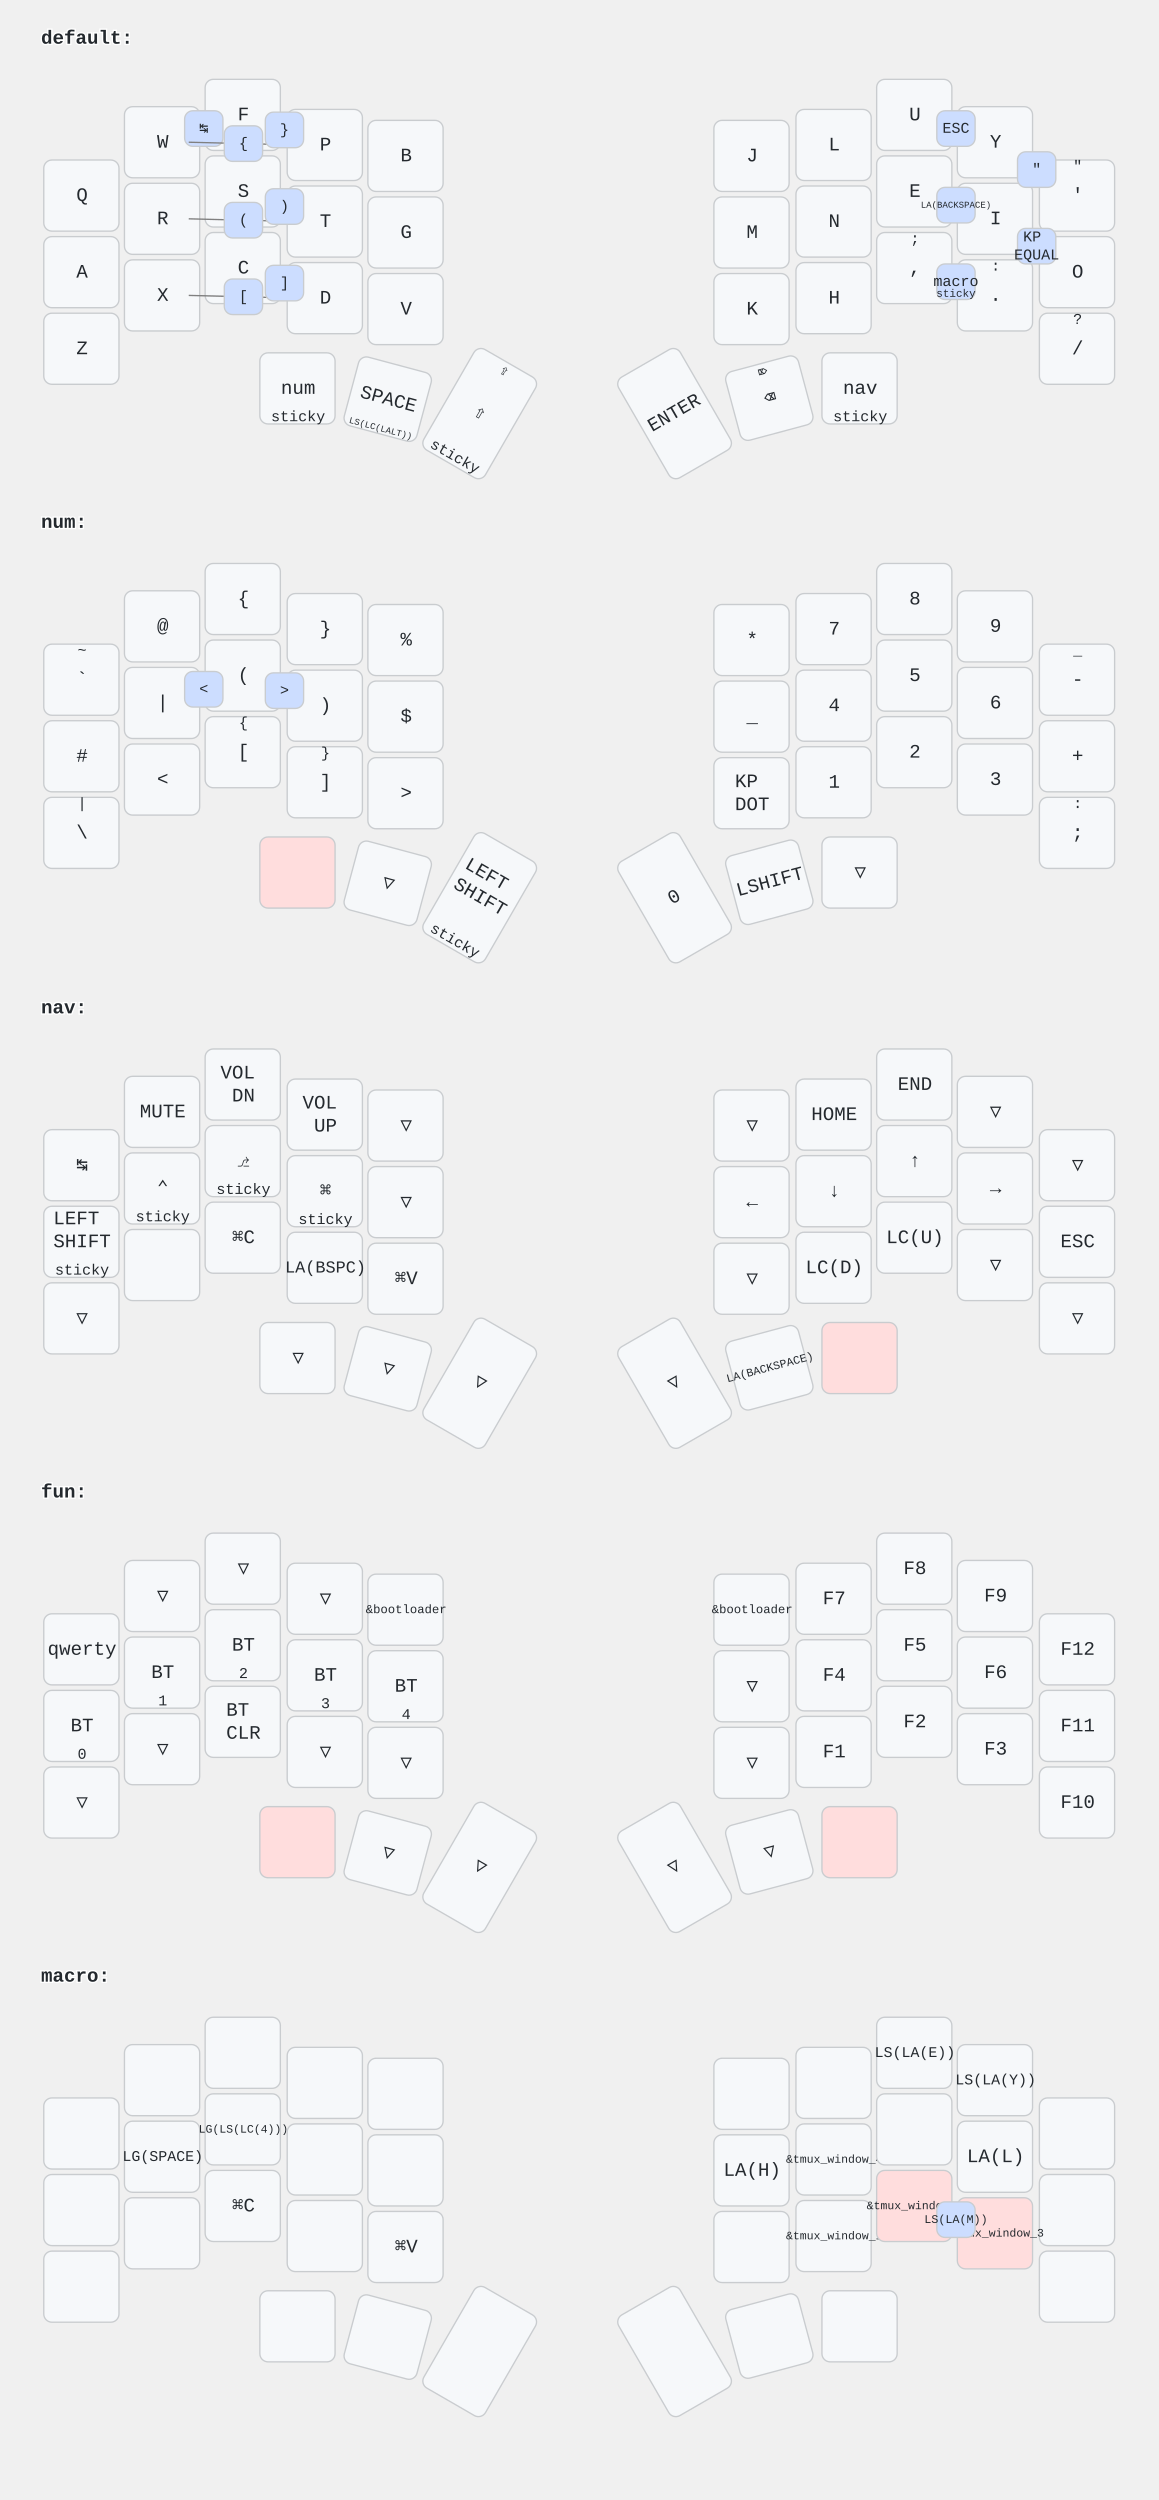
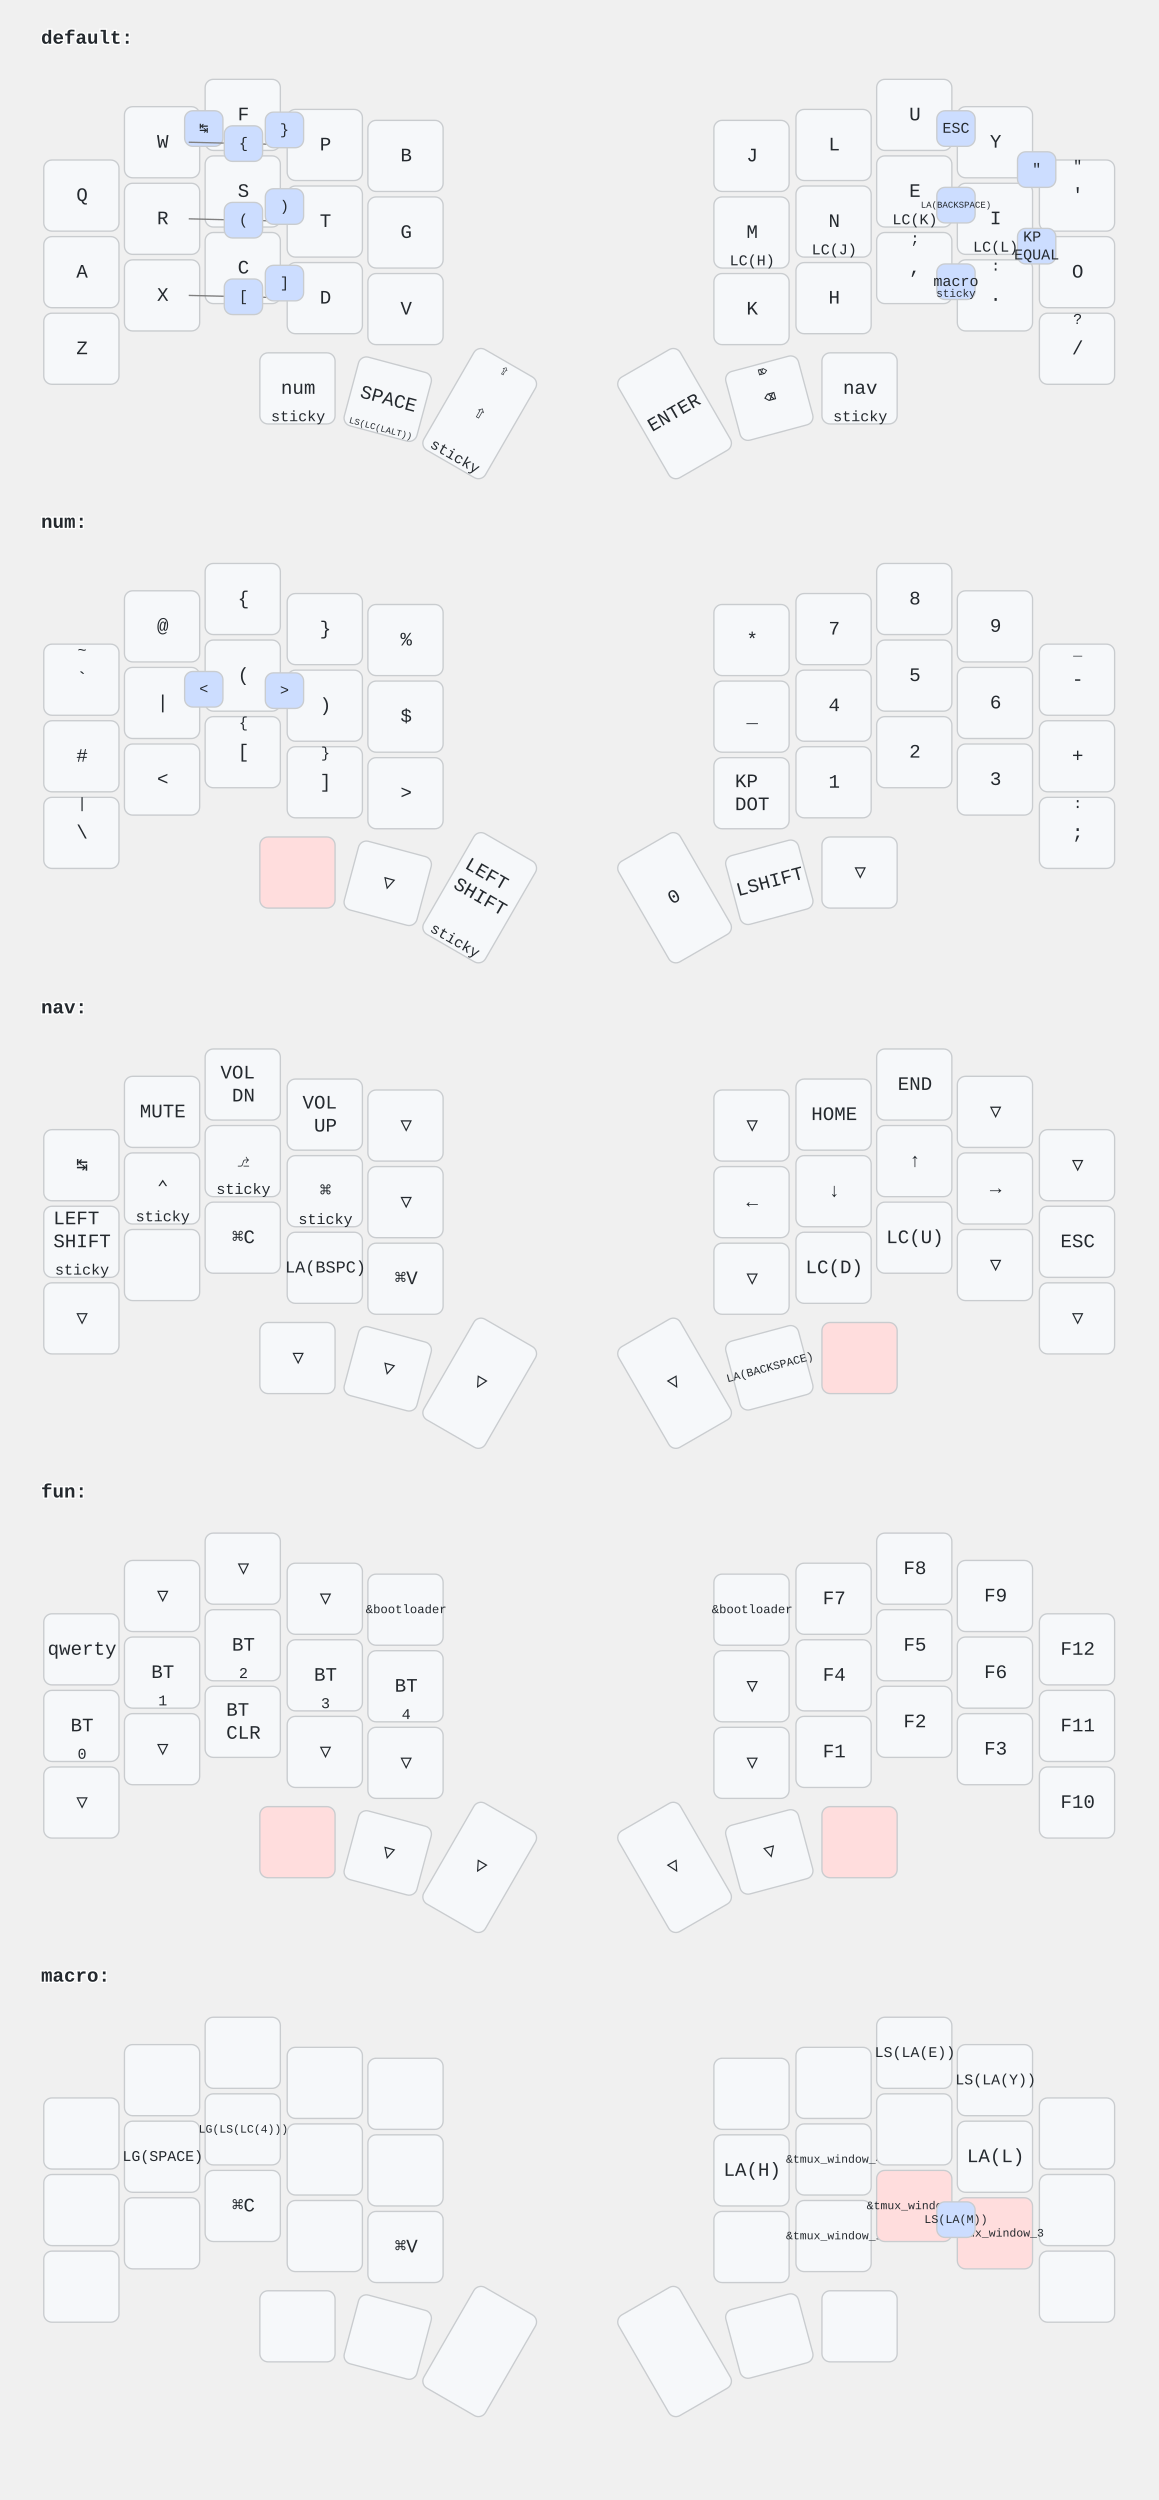
<svg xmlns="http://www.w3.org/2000/svg" width="847" height="1828" viewBox="0 0 847 1828" class="keymap">
  <style>/* font and background color specifications */
svg {
    font-family: SFMono-Regular,Consolas,Liberation Mono,Menlo,monospace;
    font-size: 14px;
    font-kerning: normal;
    text-rendering: optimizeLegibility;
    fill: #24292e;
}

/* default key styling */
rect {
    fill: #f6f8fa;
    stroke: #c9cccf;
    stroke-width: 1;
}

/* color accent for combo boxes */
rect.combo {
    fill: #cdf;
}

/* color accent for held keys */
rect.held, rect.combo.held {
    fill: #fdd;
}

/* color accent for ghost (optional) keys */
rect.ghost, rect.combo.ghost {
    fill: #ddd;
}

text {
    text-anchor: middle;
    dominant-baseline: middle;
}

/* styling for layer labels */
text.label {
    font-weight: bold;
    text-anchor: start;
    stroke: white;
    stroke-width: 2;
    paint-order: stroke;
}

/* styling for combo tap, and key hold/shifted label text */
text.combo, text.hold, text.shifted {
    font-size: 11px;
}

text.hold {
    text-anchor: middle;
    dominant-baseline: auto;
}

text.shifted {
    text-anchor: middle;
    dominant-baseline: hanging;
}

/* styling for hold/shifted label text in combo box */
text.combo.hold, text.combo.shifted {
    font-size: 8px;
}

/* styling for combo dendrons */
path {
    stroke-width: 1;
    stroke: gray;
    fill: none;
}
</style>
  <g transform="translate(30, 0)" class="layer-default">
    <text x="0" y="28" class="label">default:</text>
    <g transform="translate(0, 56)">
      <g transform="translate(30, 87)" class="key keypos-0">
        <rect rx="6" ry="6" x="-28" y="-26" width="55" height="52" class="key" />
        <text x="0" y="0" class="key tap">Q</text>
      </g>
      <g transform="translate(89, 48)" class="key keypos-1">
        <rect rx="6" ry="6" x="-28" y="-26" width="55" height="52" class="key" />
        <text x="0" y="0" class="key tap">W</text>
      </g>
      <g transform="translate(148, 28)" class="key keypos-2">
        <rect rx="6" ry="6" x="-28" y="-26" width="55" height="52" class="key" />
        <text x="0" y="0" class="key tap">F</text>
      </g>
      <g transform="translate(208, 50)" class="key keypos-3">
        <rect rx="6" ry="6" x="-28" y="-26" width="55" height="52" class="key" />
        <text x="0" y="0" class="key tap">P</text>
      </g>
      <g transform="translate(267, 58)" class="key keypos-4">
        <rect rx="6" ry="6" x="-28" y="-26" width="55" height="52" class="key" />
        <text x="0" y="0" class="key tap">B</text>
      </g>
      <g transform="translate(520, 58)" class="key keypos-5">
        <rect rx="6" ry="6" x="-28" y="-26" width="55" height="52" class="key" />
        <text x="0" y="0" class="key tap">J</text>
      </g>
      <g transform="translate(580, 50)" class="key keypos-6">
        <rect rx="6" ry="6" x="-28" y="-26" width="55" height="52" class="key" />
        <text x="0" y="0" class="key tap">L</text>
      </g>
      <g transform="translate(639, 28)" class="key keypos-7">
        <rect rx="6" ry="6" x="-28" y="-26" width="55" height="52" class="key" />
        <text x="0" y="0" class="key tap">U</text>
      </g>
      <g transform="translate(698, 48)" class="key keypos-8">
        <rect rx="6" ry="6" x="-28" y="-26" width="55" height="52" class="key" />
        <text x="0" y="0" class="key tap">Y</text>
      </g>
      <g transform="translate(758, 87)" class="key keypos-9">
        <rect rx="6" ry="6" x="-28" y="-26" width="55" height="52" class="key" />
        <text x="0" y="0" class="key tap">'</text>
        <text x="0" y="-24" class="key shifted">"</text>
      </g>
      <g transform="translate(30, 143)" class="key keypos-10">
        <rect rx="6" ry="6" x="-28" y="-26" width="55" height="52" class="key" />
        <text x="0" y="0" class="key tap">A</text>
      </g>
      <g transform="translate(89, 104)" class="key keypos-11">
        <rect rx="6" ry="6" x="-28" y="-26" width="55" height="52" class="key" />
        <text x="0" y="0" class="key tap">R</text>
      </g>
      <g transform="translate(148, 84)" class="key keypos-12">
        <rect rx="6" ry="6" x="-28" y="-26" width="55" height="52" class="key" />
        <text x="0" y="0" class="key tap">S</text>
      </g>
      <g transform="translate(208, 106)" class="key keypos-13">
        <rect rx="6" ry="6" x="-28" y="-26" width="55" height="52" class="key" />
        <text x="0" y="0" class="key tap">T</text>
      </g>
      <g transform="translate(267, 114)" class="key keypos-14">
        <rect rx="6" ry="6" x="-28" y="-26" width="55" height="52" class="key" />
        <text x="0" y="0" class="key tap">G</text>
      </g>
      <g transform="translate(520, 114)" class="key keypos-15">
        <rect rx="6" ry="6" x="-28" y="-26" width="55" height="52" class="key" />
        <text x="0" y="0" class="key tap">M</text>
+         <text x="0" y="24" class="key hold">LC(H)</text>
      </g>
      <g transform="translate(580, 106)" class="key keypos-16">
        <rect rx="6" ry="6" x="-28" y="-26" width="55" height="52" class="key" />
        <text x="0" y="0" class="key tap">N</text>
+         <text x="0" y="24" class="key hold">LC(J)</text>
      </g>
      <g transform="translate(639, 84)" class="key keypos-17">
        <rect rx="6" ry="6" x="-28" y="-26" width="55" height="52" class="key" />
        <text x="0" y="0" class="key tap">E</text>
+         <text x="0" y="24" class="key hold">LC(K)</text>
      </g>
      <g transform="translate(698, 104)" class="key keypos-18">
        <rect rx="6" ry="6" x="-28" y="-26" width="55" height="52" class="key" />
        <text x="0" y="0" class="key tap">I</text>
+         <text x="0" y="24" class="key hold">LC(L)</text>
      </g>
      <g transform="translate(758, 143)" class="key keypos-19">
        <rect rx="6" ry="6" x="-28" y="-26" width="55" height="52" class="key" />
        <text x="0" y="0" class="key tap">O</text>
      </g>
      <g transform="translate(30, 199)" class="key keypos-20">
        <rect rx="6" ry="6" x="-28" y="-26" width="55" height="52" class="key" />
        <text x="0" y="0" class="key tap">Z</text>
      </g>
      <g transform="translate(89, 160)" class="key keypos-21">
        <rect rx="6" ry="6" x="-28" y="-26" width="55" height="52" class="key" />
        <text x="0" y="0" class="key tap">X</text>
      </g>
      <g transform="translate(148, 140)" class="key keypos-22">
        <rect rx="6" ry="6" x="-28" y="-26" width="55" height="52" class="key" />
        <text x="0" y="0" class="key tap">C</text>
      </g>
      <g transform="translate(208, 162)" class="key keypos-23">
        <rect rx="6" ry="6" x="-28" y="-26" width="55" height="52" class="key" />
        <text x="0" y="0" class="key tap">D</text>
      </g>
      <g transform="translate(267, 170)" class="key keypos-24">
        <rect rx="6" ry="6" x="-28" y="-26" width="55" height="52" class="key" />
        <text x="0" y="0" class="key tap">V</text>
      </g>
      <g transform="translate(520, 170)" class="key keypos-25">
        <rect rx="6" ry="6" x="-28" y="-26" width="55" height="52" class="key" />
        <text x="0" y="0" class="key tap">K</text>
      </g>
      <g transform="translate(580, 162)" class="key keypos-26">
        <rect rx="6" ry="6" x="-28" y="-26" width="55" height="52" class="key" />
        <text x="0" y="0" class="key tap">H</text>
      </g>
      <g transform="translate(639, 140)" class="key keypos-27">
        <rect rx="6" ry="6" x="-28" y="-26" width="55" height="52" class="key" />
        <text x="0" y="0" class="key tap">,</text>
        <text x="0" y="-24" class="key shifted">;</text>
      </g>
      <g transform="translate(698, 160)" class="key keypos-28">
        <rect rx="6" ry="6" x="-28" y="-26" width="55" height="52" class="key" />
        <text x="0" y="0" class="key tap">.</text>
        <text x="0" y="-24" class="key shifted">:</text>
      </g>
      <g transform="translate(758, 199)" class="key keypos-29">
        <rect rx="6" ry="6" x="-28" y="-26" width="55" height="52" class="key" />
        <text x="0" y="0" class="key tap">/</text>
        <text x="0" y="-24" class="key shifted">?</text>
      </g>
      <g transform="translate(188, 228)" class="key keypos-30">
        <rect rx="6" ry="6" x="-28" y="-26" width="55" height="52" class="key" />
        <text x="0" y="0" class="key tap">num</text>
        <text x="0" y="24" class="key hold">sticky</text>
      </g>
      <g transform="translate(254, 236) rotate(15.0)" class="key keypos-31">
        <rect rx="6" ry="6" x="-28" y="-26" width="55" height="52" class="key" />
        <text x="0" y="0" class="key tap">SPACE</text>
        <text x="0" y="24" class="key hold">
          <tspan style="font-size: 60%">LS(LC(LALT))</tspan>
        </text>
      </g>
      <g transform="translate(321, 246) rotate(30.0)" class="key keypos-32">
        <rect rx="6" ry="6" x="-26" y="-42" width="52" height="85" class="key" />
        <text x="0" y="0" class="key tap">⇧</text>
        <text x="0" y="40" class="key hold">sticky</text>
        <text x="0" y="-40" class="key shifted">⇪</text>
      </g>
      <g transform="translate(463, 246) rotate(-30.0)" class="key keypos-33">
        <rect rx="6" ry="6" x="-26" y="-42" width="52" height="85" class="key" />
        <text x="0" y="0" class="key tap">ENTER</text>
      </g>
      <g transform="translate(533, 235) rotate(-15.0)" class="key keypos-34">
        <rect rx="6" ry="6" x="-28" y="-26" width="55" height="52" class="key" />
        <text x="0" y="0" class="key tap">⌫</text>
        <text x="0" y="-24" class="key shifted">⌦</text>
      </g>
      <g transform="translate(599, 228)" class="key keypos-35">
        <rect rx="6" ry="6" x="-28" y="-26" width="55" height="52" class="key" />
        <text x="0" y="0" class="key tap">nav</text>
        <text x="0" y="24" class="key hold">sticky</text>
      </g>
      <g class="combo combopos-0">
        <rect rx="6" ry="6" x="105" y="25" width="28" height="26" class="combo" />
        <text x="119" y="38" class="combo tap">↹</text>
      </g>
      <g class="combo combopos-1">
        <rect rx="6" ry="6" x="655" y="25" width="28" height="26" class="combo" />
        <text x="669" y="38" class="combo tap">ESC</text>
      </g>
      <g class="combo combopos-2">
        <rect rx="6" ry="6" x="655" y="137" width="28" height="26" class="combo" />
        <text x="669" y="150" class="combo tap">macro</text>
        <text x="669" y="161" class="combo hold">sticky</text>
      </g>
      <g class="combo combopos-3">
        <path d="M148,105 l-40,-1" class="combo" />
        <path d="M148,105 l40,1" class="combo" />
        <rect rx="6" ry="6" x="134" y="92" width="28" height="26" class="combo" />
        <text x="148" y="105" class="combo tap">(</text>
      </g>
      <g class="combo combopos-4">
        <path d="M148,49 l-40,-1" class="combo" />
        <path d="M148,49 l40,1" class="combo" />
        <rect rx="6" ry="6" x="134" y="36" width="28" height="26" class="combo" />
        <text x="148" y="49" class="combo tap">{</text>
      </g>
      <g class="combo combopos-5">
        <path d="M148,161 l-40,-1" class="combo" />
        <path d="M148,161 l40,1" class="combo" />
        <rect rx="6" ry="6" x="134" y="148" width="28" height="26" class="combo" />
        <text x="148" y="161" class="combo tap">[</text>
      </g>
      <g class="combo combopos-6">
        <rect rx="6" ry="6" x="714" y="111" width="28" height="26" class="combo" />
        <text x="728" y="124" class="combo tap">
          <tspan x="728" dy="-0.6em">KP</tspan>
          <tspan x="728" dy="1.2em">EQUAL</tspan>
        </text>
      </g>
      <g class="combo combopos-7">
        <rect rx="6" ry="6" x="655" y="81" width="28" height="26" class="combo" />
        <text x="669" y="94" class="combo tap">
          <tspan style="font-size: 60%">LA(BACKSPACE)</tspan>
        </text>
      </g>
      <g class="combo combopos-8">
        <rect rx="6" ry="6" x="714" y="55" width="28" height="26" class="combo" />
        <text x="728" y="68" class="combo tap">"</text>
      </g>
      <g class="combo combopos-9">
        <rect rx="6" ry="6" x="164" y="82" width="28" height="26" class="combo" />
        <text x="178" y="95" class="combo tap">)</text>
      </g>
      <g class="combo combopos-10">
        <rect rx="6" ry="6" x="164" y="26" width="28" height="26" class="combo" />
        <text x="178" y="39" class="combo tap">}</text>
      </g>
      <g class="combo combopos-11">
        <rect rx="6" ry="6" x="164" y="138" width="28" height="26" class="combo" />
        <text x="178" y="151" class="combo tap">]</text>
      </g>
    </g>
  </g>
  <g transform="translate(30, 354)" class="layer-num">
    <text x="0" y="28" class="label">num:</text>
    <g transform="translate(0, 56)">
      <g transform="translate(30, 87)" class="key keypos-0">
        <rect rx="6" ry="6" x="-28" y="-26" width="55" height="52" class="key" />
        <text x="0" y="0" class="key tap">`</text>
        <text x="0" y="-24" class="key shifted">~</text>
      </g>
      <g transform="translate(89, 48)" class="key keypos-1">
        <rect rx="6" ry="6" x="-28" y="-26" width="55" height="52" class="key" />
        <text x="0" y="0" class="key tap">@</text>
      </g>
      <g transform="translate(148, 28)" class="key keypos-2">
        <rect rx="6" ry="6" x="-28" y="-26" width="55" height="52" class="key" />
        <text x="0" y="0" class="key tap">{</text>
      </g>
      <g transform="translate(208, 50)" class="key keypos-3">
        <rect rx="6" ry="6" x="-28" y="-26" width="55" height="52" class="key" />
        <text x="0" y="0" class="key tap">}</text>
      </g>
      <g transform="translate(267, 58)" class="key keypos-4">
        <rect rx="6" ry="6" x="-28" y="-26" width="55" height="52" class="key" />
        <text x="0" y="0" class="key tap">%</text>
      </g>
      <g transform="translate(520, 58)" class="key keypos-5">
        <rect rx="6" ry="6" x="-28" y="-26" width="55" height="52" class="key" />
        <text x="0" y="0" class="key tap">*</text>
      </g>
      <g transform="translate(580, 50)" class="key keypos-6">
        <rect rx="6" ry="6" x="-28" y="-26" width="55" height="52" class="key" />
        <text x="0" y="0" class="key tap">7</text>
      </g>
      <g transform="translate(639, 28)" class="key keypos-7">
        <rect rx="6" ry="6" x="-28" y="-26" width="55" height="52" class="key" />
        <text x="0" y="0" class="key tap">8</text>
      </g>
      <g transform="translate(698, 48)" class="key keypos-8">
        <rect rx="6" ry="6" x="-28" y="-26" width="55" height="52" class="key" />
        <text x="0" y="0" class="key tap">9</text>
      </g>
      <g transform="translate(758, 87)" class="key keypos-9">
        <rect rx="6" ry="6" x="-28" y="-26" width="55" height="52" class="key" />
        <text x="0" y="0" class="key tap">-</text>
        <text x="0" y="-24" class="key shifted">_</text>
      </g>
      <g transform="translate(30, 143)" class="key keypos-10">
        <rect rx="6" ry="6" x="-28" y="-26" width="55" height="52" class="key" />
        <text x="0" y="0" class="key tap">#</text>
      </g>
      <g transform="translate(89, 104)" class="key keypos-11">
        <rect rx="6" ry="6" x="-28" y="-26" width="55" height="52" class="key" />
        <text x="0" y="0" class="key tap">|</text>
      </g>
      <g transform="translate(148, 84)" class="key keypos-12">
        <rect rx="6" ry="6" x="-28" y="-26" width="55" height="52" class="key" />
        <text x="0" y="0" class="key tap">(</text>
      </g>
      <g transform="translate(208, 106)" class="key keypos-13">
        <rect rx="6" ry="6" x="-28" y="-26" width="55" height="52" class="key" />
        <text x="0" y="0" class="key tap">)</text>
      </g>
      <g transform="translate(267, 114)" class="key keypos-14">
        <rect rx="6" ry="6" x="-28" y="-26" width="55" height="52" class="key" />
        <text x="0" y="0" class="key tap">$</text>
      </g>
      <g transform="translate(520, 114)" class="key keypos-15">
        <rect rx="6" ry="6" x="-28" y="-26" width="55" height="52" class="key" />
        <text x="0" y="0" class="key tap">_</text>
      </g>
      <g transform="translate(580, 106)" class="key keypos-16">
        <rect rx="6" ry="6" x="-28" y="-26" width="55" height="52" class="key" />
        <text x="0" y="0" class="key tap">4</text>
      </g>
      <g transform="translate(639, 84)" class="key keypos-17">
        <rect rx="6" ry="6" x="-28" y="-26" width="55" height="52" class="key" />
        <text x="0" y="0" class="key tap">5</text>
      </g>
      <g transform="translate(698, 104)" class="key keypos-18">
        <rect rx="6" ry="6" x="-28" y="-26" width="55" height="52" class="key" />
        <text x="0" y="0" class="key tap">6</text>
      </g>
      <g transform="translate(758, 143)" class="key keypos-19">
        <rect rx="6" ry="6" x="-28" y="-26" width="55" height="52" class="key" />
        <text x="0" y="0" class="key tap">+</text>
      </g>
      <g transform="translate(30, 199)" class="key keypos-20">
        <rect rx="6" ry="6" x="-28" y="-26" width="55" height="52" class="key" />
        <text x="0" y="0" class="key tap">\</text>
        <text x="0" y="-24" class="key shifted">|</text>
      </g>
      <g transform="translate(89, 160)" class="key keypos-21">
        <rect rx="6" ry="6" x="-28" y="-26" width="55" height="52" class="key" />
        <text x="0" y="0" class="key tap">&lt;</text>
      </g>
      <g transform="translate(148, 140)" class="key keypos-22">
        <rect rx="6" ry="6" x="-28" y="-26" width="55" height="52" class="key" />
        <text x="0" y="0" class="key tap">[</text>
        <text x="0" y="-24" class="key shifted">{</text>
      </g>
      <g transform="translate(208, 162)" class="key keypos-23">
        <rect rx="6" ry="6" x="-28" y="-26" width="55" height="52" class="key" />
        <text x="0" y="0" class="key tap">]</text>
        <text x="0" y="-24" class="key shifted">}</text>
      </g>
      <g transform="translate(267, 170)" class="key keypos-24">
        <rect rx="6" ry="6" x="-28" y="-26" width="55" height="52" class="key" />
        <text x="0" y="0" class="key tap">&gt;</text>
      </g>
      <g transform="translate(520, 170)" class="key keypos-25">
        <rect rx="6" ry="6" x="-28" y="-26" width="55" height="52" class="key" />
        <text x="0" y="0" class="key tap">
          <tspan x="0" dy="-0.6em">KP</tspan>
          <tspan x="0" dy="1.2em">DOT</tspan>
        </text>
      </g>
      <g transform="translate(580, 162)" class="key keypos-26">
        <rect rx="6" ry="6" x="-28" y="-26" width="55" height="52" class="key" />
        <text x="0" y="0" class="key tap">1</text>
      </g>
      <g transform="translate(639, 140)" class="key keypos-27">
        <rect rx="6" ry="6" x="-28" y="-26" width="55" height="52" class="key" />
        <text x="0" y="0" class="key tap">2</text>
      </g>
      <g transform="translate(698, 160)" class="key keypos-28">
        <rect rx="6" ry="6" x="-28" y="-26" width="55" height="52" class="key" />
        <text x="0" y="0" class="key tap">3</text>
      </g>
      <g transform="translate(758, 199)" class="key keypos-29">
        <rect rx="6" ry="6" x="-28" y="-26" width="55" height="52" class="key" />
        <text x="0" y="0" class="key tap">;</text>
        <text x="0" y="-24" class="key shifted">:</text>
      </g>
      <g transform="translate(188, 228)" class="key held keypos-30">
        <rect rx="6" ry="6" x="-28" y="-26" width="55" height="52" class="key held" />
      </g>
      <g transform="translate(254, 236) rotate(15.0)" class="key trans keypos-31">
        <rect rx="6" ry="6" x="-28" y="-26" width="55" height="52" class="key trans" />
        <text x="0" y="0" class="key trans tap">▽</text>
      </g>
      <g transform="translate(321, 246) rotate(30.0)" class="key keypos-32">
        <rect rx="6" ry="6" x="-26" y="-42" width="52" height="85" class="key" />
        <text x="0" y="0" class="key tap">
          <tspan x="0" dy="-1.2em">LEFT</tspan>
          <tspan x="0" dy="1.2em">SHIFT</tspan>
        </text>
        <text x="0" y="40" class="key hold">sticky</text>
      </g>
      <g transform="translate(463, 246) rotate(-30.0)" class="key keypos-33">
        <rect rx="6" ry="6" x="-26" y="-42" width="52" height="85" class="key" />
        <text x="0" y="0" class="key tap">0</text>
      </g>
      <g transform="translate(533, 235) rotate(-15.0)" class="key keypos-34">
        <rect rx="6" ry="6" x="-28" y="-26" width="55" height="52" class="key" />
        <text x="0" y="0" class="key tap">LSHIFT</text>
      </g>
      <g transform="translate(599, 228)" class="key trans keypos-35">
        <rect rx="6" ry="6" x="-28" y="-26" width="55" height="52" class="key trans" />
        <text x="0" y="0" class="key trans tap">▽</text>
      </g>
      <g class="combo combopos-0">
        <rect rx="6" ry="6" x="105" y="81" width="28" height="26" class="combo" />
        <text x="119" y="94" class="combo tap">&lt;</text>
      </g>
      <g class="combo combopos-1">
        <rect rx="6" ry="6" x="164" y="82" width="28" height="26" class="combo" />
        <text x="178" y="95" class="combo tap">&gt;</text>
      </g>
    </g>
  </g>
  <g transform="translate(30, 709)" class="layer-nav">
    <text x="0" y="28" class="label">nav:</text>
    <g transform="translate(0, 56)">
      <g transform="translate(30, 87)" class="key keypos-0">
        <rect rx="6" ry="6" x="-28" y="-26" width="55" height="52" class="key" />
        <text x="0" y="0" class="key tap">↹</text>
      </g>
      <g transform="translate(89, 48)" class="key keypos-1">
        <rect rx="6" ry="6" x="-28" y="-26" width="55" height="52" class="key" />
        <text x="0" y="0" class="key tap">MUTE</text>
      </g>
      <g transform="translate(148, 28)" class="key keypos-2">
        <rect rx="6" ry="6" x="-28" y="-26" width="55" height="52" class="key" />
        <text x="0" y="0" class="key tap">
          <tspan x="0" dy="-0.6em">VOL</tspan>
          <tspan x="0" dy="1.2em">DN</tspan>
        </text>
      </g>
      <g transform="translate(208, 50)" class="key keypos-3">
        <rect rx="6" ry="6" x="-28" y="-26" width="55" height="52" class="key" />
        <text x="0" y="0" class="key tap">
          <tspan x="0" dy="-0.6em">VOL</tspan>
          <tspan x="0" dy="1.2em">UP</tspan>
        </text>
      </g>
      <g transform="translate(267, 58)" class="key trans keypos-4">
        <rect rx="6" ry="6" x="-28" y="-26" width="55" height="52" class="key trans" />
        <text x="0" y="0" class="key trans tap">▽</text>
      </g>
      <g transform="translate(520, 58)" class="key trans keypos-5">
        <rect rx="6" ry="6" x="-28" y="-26" width="55" height="52" class="key trans" />
        <text x="0" y="0" class="key trans tap">▽</text>
      </g>
      <g transform="translate(580, 50)" class="key keypos-6">
        <rect rx="6" ry="6" x="-28" y="-26" width="55" height="52" class="key" />
        <text x="0" y="0" class="key tap">HOME</text>
      </g>
      <g transform="translate(639, 28)" class="key keypos-7">
        <rect rx="6" ry="6" x="-28" y="-26" width="55" height="52" class="key" />
        <text x="0" y="0" class="key tap">END</text>
      </g>
      <g transform="translate(698, 48)" class="key trans keypos-8">
        <rect rx="6" ry="6" x="-28" y="-26" width="55" height="52" class="key trans" />
        <text x="0" y="0" class="key trans tap">▽</text>
      </g>
      <g transform="translate(758, 87)" class="key trans keypos-9">
        <rect rx="6" ry="6" x="-28" y="-26" width="55" height="52" class="key trans" />
        <text x="0" y="0" class="key trans tap">▽</text>
      </g>
      <g transform="translate(30, 143)" class="key keypos-10">
        <rect rx="6" ry="6" x="-28" y="-26" width="55" height="52" class="key" />
        <text x="0" y="0" class="key tap">
          <tspan x="0" dy="-1.2em">LEFT</tspan>
          <tspan x="0" dy="1.2em">SHIFT</tspan>
        </text>
        <text x="0" y="24" class="key hold">sticky</text>
      </g>
      <g transform="translate(89, 104)" class="key keypos-11">
        <rect rx="6" ry="6" x="-28" y="-26" width="55" height="52" class="key" />
        <text x="0" y="0" class="key tap">⌃</text>
        <text x="0" y="24" class="key hold">sticky</text>
      </g>
      <g transform="translate(148, 84)" class="key keypos-12">
        <rect rx="6" ry="6" x="-28" y="-26" width="55" height="52" class="key" />
        <text x="0" y="0" class="key tap">⎇</text>
        <text x="0" y="24" class="key hold">sticky</text>
      </g>
      <g transform="translate(208, 106)" class="key keypos-13">
        <rect rx="6" ry="6" x="-28" y="-26" width="55" height="52" class="key" />
        <text x="0" y="0" class="key tap">⌘</text>
        <text x="0" y="24" class="key hold">sticky</text>
      </g>
      <g transform="translate(267, 114)" class="key trans keypos-14">
        <rect rx="6" ry="6" x="-28" y="-26" width="55" height="52" class="key trans" />
        <text x="0" y="0" class="key trans tap">▽</text>
      </g>
      <g transform="translate(520, 114)" class="key keypos-15">
        <rect rx="6" ry="6" x="-28" y="-26" width="55" height="52" class="key" />
        <text x="0" y="0" class="key tap">←</text>
      </g>
      <g transform="translate(580, 106)" class="key keypos-16">
        <rect rx="6" ry="6" x="-28" y="-26" width="55" height="52" class="key" />
        <text x="0" y="0" class="key tap">↓</text>
      </g>
      <g transform="translate(639, 84)" class="key keypos-17">
        <rect rx="6" ry="6" x="-28" y="-26" width="55" height="52" class="key" />
        <text x="0" y="0" class="key tap">↑</text>
      </g>
      <g transform="translate(698, 104)" class="key keypos-18">
        <rect rx="6" ry="6" x="-28" y="-26" width="55" height="52" class="key" />
        <text x="0" y="0" class="key tap">→</text>
      </g>
      <g transform="translate(758, 143)" class="key keypos-19">
        <rect rx="6" ry="6" x="-28" y="-26" width="55" height="52" class="key" />
        <text x="0" y="0" class="key tap">ESC</text>
      </g>
      <g transform="translate(30, 199)" class="key trans keypos-20">
        <rect rx="6" ry="6" x="-28" y="-26" width="55" height="52" class="key trans" />
        <text x="0" y="0" class="key trans tap">▽</text>
      </g>
      <g transform="translate(89, 160)" class="key keypos-21">
        <rect rx="6" ry="6" x="-28" y="-26" width="55" height="52" class="key" />
      </g>
      <g transform="translate(148, 140)" class="key keypos-22">
        <rect rx="6" ry="6" x="-28" y="-26" width="55" height="52" class="key" />
        <text x="0" y="0" class="key tap">⌘C</text>
      </g>
      <g transform="translate(208, 162)" class="key keypos-23">
        <rect rx="6" ry="6" x="-28" y="-26" width="55" height="52" class="key" />
        <text x="0" y="0" class="key tap">
          <tspan style="font-size: 88%">LA(BSPC)</tspan>
        </text>
      </g>
      <g transform="translate(267, 170)" class="key keypos-24">
        <rect rx="6" ry="6" x="-28" y="-26" width="55" height="52" class="key" />
        <text x="0" y="0" class="key tap">⌘V</text>
      </g>
      <g transform="translate(520, 170)" class="key trans keypos-25">
        <rect rx="6" ry="6" x="-28" y="-26" width="55" height="52" class="key trans" />
        <text x="0" y="0" class="key trans tap">▽</text>
      </g>
      <g transform="translate(580, 162)" class="key keypos-26">
        <rect rx="6" ry="6" x="-28" y="-26" width="55" height="52" class="key" />
        <text x="0" y="0" class="key tap">LC(D)</text>
      </g>
      <g transform="translate(639, 140)" class="key keypos-27">
        <rect rx="6" ry="6" x="-28" y="-26" width="55" height="52" class="key" />
        <text x="0" y="0" class="key tap">LC(U)</text>
      </g>
      <g transform="translate(698, 160)" class="key trans keypos-28">
        <rect rx="6" ry="6" x="-28" y="-26" width="55" height="52" class="key trans" />
        <text x="0" y="0" class="key trans tap">▽</text>
      </g>
      <g transform="translate(758, 199)" class="key trans keypos-29">
        <rect rx="6" ry="6" x="-28" y="-26" width="55" height="52" class="key trans" />
        <text x="0" y="0" class="key trans tap">▽</text>
      </g>
      <g transform="translate(188, 228)" class="key trans keypos-30">
        <rect rx="6" ry="6" x="-28" y="-26" width="55" height="52" class="key trans" />
        <text x="0" y="0" class="key trans tap">▽</text>
      </g>
      <g transform="translate(254, 236) rotate(15.0)" class="key trans keypos-31">
        <rect rx="6" ry="6" x="-28" y="-26" width="55" height="52" class="key trans" />
        <text x="0" y="0" class="key trans tap">▽</text>
      </g>
      <g transform="translate(321, 246) rotate(30.0)" class="key trans keypos-32">
        <rect rx="6" ry="6" x="-26" y="-42" width="52" height="85" class="key trans" />
        <text x="0" y="0" class="key trans tap">▽</text>
      </g>
      <g transform="translate(463, 246) rotate(-30.0)" class="key trans keypos-33">
        <rect rx="6" ry="6" x="-26" y="-42" width="52" height="85" class="key trans" />
        <text x="0" y="0" class="key trans tap">▽</text>
      </g>
      <g transform="translate(533, 235) rotate(-15.0)" class="key keypos-34">
        <rect rx="6" ry="6" x="-28" y="-26" width="55" height="52" class="key" />
        <text x="0" y="0" class="key tap">
          <tspan style="font-size: 60%">LA(BACKSPACE)</tspan>
        </text>
      </g>
      <g transform="translate(599, 228)" class="key held keypos-35">
        <rect rx="6" ry="6" x="-28" y="-26" width="55" height="52" class="key held" />
      </g>
    </g>
  </g>
  <g transform="translate(30, 1063)" class="layer-fun">
    <text x="0" y="28" class="label">fun:</text>
    <g transform="translate(0, 56)">
      <g transform="translate(30, 87)" class="key keypos-0">
        <rect rx="6" ry="6" x="-28" y="-26" width="55" height="52" class="key" />
        <text x="0" y="0" class="key tap">qwerty</text>
      </g>
      <g transform="translate(89, 48)" class="key trans keypos-1">
        <rect rx="6" ry="6" x="-28" y="-26" width="55" height="52" class="key trans" />
        <text x="0" y="0" class="key trans tap">▽</text>
      </g>
      <g transform="translate(148, 28)" class="key trans keypos-2">
        <rect rx="6" ry="6" x="-28" y="-26" width="55" height="52" class="key trans" />
        <text x="0" y="0" class="key trans tap">▽</text>
      </g>
      <g transform="translate(208, 50)" class="key trans keypos-3">
        <rect rx="6" ry="6" x="-28" y="-26" width="55" height="52" class="key trans" />
        <text x="0" y="0" class="key trans tap">▽</text>
      </g>
      <g transform="translate(267, 58)" class="key keypos-4">
        <rect rx="6" ry="6" x="-28" y="-26" width="55" height="52" class="key" />
        <text x="0" y="0" class="key tap">
          <tspan style="font-size: 64%">&amp;bootloader</tspan>
        </text>
      </g>
      <g transform="translate(520, 58)" class="key keypos-5">
        <rect rx="6" ry="6" x="-28" y="-26" width="55" height="52" class="key" />
        <text x="0" y="0" class="key tap">
          <tspan style="font-size: 64%">&amp;bootloader</tspan>
        </text>
      </g>
      <g transform="translate(580, 50)" class="key keypos-6">
        <rect rx="6" ry="6" x="-28" y="-26" width="55" height="52" class="key" />
        <text x="0" y="0" class="key tap">F7</text>
      </g>
      <g transform="translate(639, 28)" class="key keypos-7">
        <rect rx="6" ry="6" x="-28" y="-26" width="55" height="52" class="key" />
        <text x="0" y="0" class="key tap">F8</text>
      </g>
      <g transform="translate(698, 48)" class="key keypos-8">
        <rect rx="6" ry="6" x="-28" y="-26" width="55" height="52" class="key" />
        <text x="0" y="0" class="key tap">F9</text>
      </g>
      <g transform="translate(758, 87)" class="key keypos-9">
        <rect rx="6" ry="6" x="-28" y="-26" width="55" height="52" class="key" />
        <text x="0" y="0" class="key tap">F12</text>
      </g>
      <g transform="translate(30, 143)" class="key keypos-10">
        <rect rx="6" ry="6" x="-28" y="-26" width="55" height="52" class="key" />
        <text x="0" y="0" class="key tap">BT</text>
        <text x="0" y="24" class="key hold">0</text>
      </g>
      <g transform="translate(89, 104)" class="key keypos-11">
        <rect rx="6" ry="6" x="-28" y="-26" width="55" height="52" class="key" />
        <text x="0" y="0" class="key tap">BT</text>
        <text x="0" y="24" class="key hold">1</text>
      </g>
      <g transform="translate(148, 84)" class="key keypos-12">
        <rect rx="6" ry="6" x="-28" y="-26" width="55" height="52" class="key" />
        <text x="0" y="0" class="key tap">BT</text>
        <text x="0" y="24" class="key hold">2</text>
      </g>
      <g transform="translate(208, 106)" class="key keypos-13">
        <rect rx="6" ry="6" x="-28" y="-26" width="55" height="52" class="key" />
        <text x="0" y="0" class="key tap">BT</text>
        <text x="0" y="24" class="key hold">3</text>
      </g>
      <g transform="translate(267, 114)" class="key keypos-14">
        <rect rx="6" ry="6" x="-28" y="-26" width="55" height="52" class="key" />
        <text x="0" y="0" class="key tap">BT</text>
        <text x="0" y="24" class="key hold">4</text>
      </g>
      <g transform="translate(520, 114)" class="key trans keypos-15">
        <rect rx="6" ry="6" x="-28" y="-26" width="55" height="52" class="key trans" />
        <text x="0" y="0" class="key trans tap">▽</text>
      </g>
      <g transform="translate(580, 106)" class="key keypos-16">
        <rect rx="6" ry="6" x="-28" y="-26" width="55" height="52" class="key" />
        <text x="0" y="0" class="key tap">F4</text>
      </g>
      <g transform="translate(639, 84)" class="key keypos-17">
        <rect rx="6" ry="6" x="-28" y="-26" width="55" height="52" class="key" />
        <text x="0" y="0" class="key tap">F5</text>
      </g>
      <g transform="translate(698, 104)" class="key keypos-18">
        <rect rx="6" ry="6" x="-28" y="-26" width="55" height="52" class="key" />
        <text x="0" y="0" class="key tap">F6</text>
      </g>
      <g transform="translate(758, 143)" class="key keypos-19">
        <rect rx="6" ry="6" x="-28" y="-26" width="55" height="52" class="key" />
        <text x="0" y="0" class="key tap">F11</text>
      </g>
      <g transform="translate(30, 199)" class="key trans keypos-20">
        <rect rx="6" ry="6" x="-28" y="-26" width="55" height="52" class="key trans" />
        <text x="0" y="0" class="key trans tap">▽</text>
      </g>
      <g transform="translate(89, 160)" class="key trans keypos-21">
        <rect rx="6" ry="6" x="-28" y="-26" width="55" height="52" class="key trans" />
        <text x="0" y="0" class="key trans tap">▽</text>
      </g>
      <g transform="translate(148, 140)" class="key keypos-22">
        <rect rx="6" ry="6" x="-28" y="-26" width="55" height="52" class="key" />
        <text x="0" y="0" class="key tap">
          <tspan x="0" dy="-0.6em">BT</tspan>
          <tspan x="0" dy="1.2em">CLR</tspan>
        </text>
      </g>
      <g transform="translate(208, 162)" class="key trans keypos-23">
        <rect rx="6" ry="6" x="-28" y="-26" width="55" height="52" class="key trans" />
        <text x="0" y="0" class="key trans tap">▽</text>
      </g>
      <g transform="translate(267, 170)" class="key trans keypos-24">
        <rect rx="6" ry="6" x="-28" y="-26" width="55" height="52" class="key trans" />
        <text x="0" y="0" class="key trans tap">▽</text>
      </g>
      <g transform="translate(520, 170)" class="key trans keypos-25">
        <rect rx="6" ry="6" x="-28" y="-26" width="55" height="52" class="key trans" />
        <text x="0" y="0" class="key trans tap">▽</text>
      </g>
      <g transform="translate(580, 162)" class="key keypos-26">
        <rect rx="6" ry="6" x="-28" y="-26" width="55" height="52" class="key" />
        <text x="0" y="0" class="key tap">F1</text>
      </g>
      <g transform="translate(639, 140)" class="key keypos-27">
        <rect rx="6" ry="6" x="-28" y="-26" width="55" height="52" class="key" />
        <text x="0" y="0" class="key tap">F2</text>
      </g>
      <g transform="translate(698, 160)" class="key keypos-28">
        <rect rx="6" ry="6" x="-28" y="-26" width="55" height="52" class="key" />
        <text x="0" y="0" class="key tap">F3</text>
      </g>
      <g transform="translate(758, 199)" class="key keypos-29">
        <rect rx="6" ry="6" x="-28" y="-26" width="55" height="52" class="key" />
        <text x="0" y="0" class="key tap">F10</text>
      </g>
      <g transform="translate(188, 228)" class="key held keypos-30">
        <rect rx="6" ry="6" x="-28" y="-26" width="55" height="52" class="key held" />
      </g>
      <g transform="translate(254, 236) rotate(15.0)" class="key trans keypos-31">
        <rect rx="6" ry="6" x="-28" y="-26" width="55" height="52" class="key trans" />
        <text x="0" y="0" class="key trans tap">▽</text>
      </g>
      <g transform="translate(321, 246) rotate(30.0)" class="key trans keypos-32">
        <rect rx="6" ry="6" x="-26" y="-42" width="52" height="85" class="key trans" />
        <text x="0" y="0" class="key trans tap">▽</text>
      </g>
      <g transform="translate(463, 246) rotate(-30.0)" class="key trans keypos-33">
        <rect rx="6" ry="6" x="-26" y="-42" width="52" height="85" class="key trans" />
        <text x="0" y="0" class="key trans tap">▽</text>
      </g>
      <g transform="translate(533, 235) rotate(-15.0)" class="key trans keypos-34">
        <rect rx="6" ry="6" x="-28" y="-26" width="55" height="52" class="key trans" />
        <text x="0" y="0" class="key trans tap">▽</text>
      </g>
      <g transform="translate(599, 228)" class="key held keypos-35">
        <rect rx="6" ry="6" x="-28" y="-26" width="55" height="52" class="key held" />
      </g>
    </g>
  </g>
  <g transform="translate(30, 1417)" class="layer-macro">
    <text x="0" y="28" class="label">macro:</text>
    <g transform="translate(0, 56)">
      <g transform="translate(30, 87)" class="key keypos-0">
        <rect rx="6" ry="6" x="-28" y="-26" width="55" height="52" class="key" />
      </g>
      <g transform="translate(89, 48)" class="key keypos-1">
        <rect rx="6" ry="6" x="-28" y="-26" width="55" height="52" class="key" />
      </g>
      <g transform="translate(148, 28)" class="key keypos-2">
        <rect rx="6" ry="6" x="-28" y="-26" width="55" height="52" class="key" />
      </g>
      <g transform="translate(208, 50)" class="key keypos-3">
        <rect rx="6" ry="6" x="-28" y="-26" width="55" height="52" class="key" />
      </g>
      <g transform="translate(267, 58)" class="key keypos-4">
        <rect rx="6" ry="6" x="-28" y="-26" width="55" height="52" class="key" />
      </g>
      <g transform="translate(520, 58)" class="key keypos-5">
        <rect rx="6" ry="6" x="-28" y="-26" width="55" height="52" class="key" />
      </g>
      <g transform="translate(580, 50)" class="key keypos-6">
        <rect rx="6" ry="6" x="-28" y="-26" width="55" height="52" class="key" />
      </g>
      <g transform="translate(639, 28)" class="key keypos-7">
        <rect rx="6" ry="6" x="-28" y="-26" width="55" height="52" class="key" />
        <text x="0" y="0" class="key tap">
          <tspan style="font-size: 78%">LS(LA(E))</tspan>
        </text>
      </g>
      <g transform="translate(698, 48)" class="key keypos-8">
        <rect rx="6" ry="6" x="-28" y="-26" width="55" height="52" class="key" />
        <text x="0" y="0" class="key tap">
          <tspan style="font-size: 78%">LS(LA(Y))</tspan>
        </text>
      </g>
      <g transform="translate(758, 87)" class="key keypos-9">
        <rect rx="6" ry="6" x="-28" y="-26" width="55" height="52" class="key" />
      </g>
      <g transform="translate(30, 143)" class="key keypos-10">
        <rect rx="6" ry="6" x="-28" y="-26" width="55" height="52" class="key" />
      </g>
      <g transform="translate(89, 104)" class="key keypos-11">
        <rect rx="6" ry="6" x="-28" y="-26" width="55" height="52" class="key" />
        <text x="0" y="0" class="key tap">
          <tspan style="font-size: 78%">LG(SPACE)</tspan>
        </text>
      </g>
      <g transform="translate(148, 84)" class="key keypos-12">
        <rect rx="6" ry="6" x="-28" y="-26" width="55" height="52" class="key" />
        <text x="0" y="0" class="key tap">
          <tspan style="font-size: 60%">LG(LS(LC(4)))</tspan>
        </text>
      </g>
      <g transform="translate(208, 106)" class="key keypos-13">
        <rect rx="6" ry="6" x="-28" y="-26" width="55" height="52" class="key" />
      </g>
      <g transform="translate(267, 114)" class="key keypos-14">
        <rect rx="6" ry="6" x="-28" y="-26" width="55" height="52" class="key" />
      </g>
      <g transform="translate(520, 114)" class="key keypos-15">
        <rect rx="6" ry="6" x="-28" y="-26" width="55" height="52" class="key" />
        <text x="0" y="0" class="key tap">LA(H)</text>
      </g>
      <g transform="translate(580, 106)" class="key keypos-16">
        <rect rx="6" ry="6" x="-28" y="-26" width="55" height="52" class="key" />
        <text x="0" y="0" class="key tap">
          <tspan style="font-size: 60%">&amp;tmux_window_4</tspan>
        </text>
      </g>
      <g transform="translate(639, 84)" class="key keypos-17">
        <rect rx="6" ry="6" x="-28" y="-26" width="55" height="52" class="key" />
      </g>
      <g transform="translate(698, 104)" class="key keypos-18">
        <rect rx="6" ry="6" x="-28" y="-26" width="55" height="52" class="key" />
        <text x="0" y="0" class="key tap">LA(L)</text>
      </g>
      <g transform="translate(758, 143)" class="key keypos-19">
        <rect rx="6" ry="6" x="-28" y="-26" width="55" height="52" class="key" />
      </g>
      <g transform="translate(30, 199)" class="key keypos-20">
        <rect rx="6" ry="6" x="-28" y="-26" width="55" height="52" class="key" />
      </g>
      <g transform="translate(89, 160)" class="key keypos-21">
        <rect rx="6" ry="6" x="-28" y="-26" width="55" height="52" class="key" />
      </g>
      <g transform="translate(148, 140)" class="key keypos-22">
        <rect rx="6" ry="6" x="-28" y="-26" width="55" height="52" class="key" />
        <text x="0" y="0" class="key tap">⌘C</text>
      </g>
      <g transform="translate(208, 162)" class="key keypos-23">
        <rect rx="6" ry="6" x="-28" y="-26" width="55" height="52" class="key" />
      </g>
      <g transform="translate(267, 170)" class="key keypos-24">
        <rect rx="6" ry="6" x="-28" y="-26" width="55" height="52" class="key" />
        <text x="0" y="0" class="key tap">⌘V</text>
      </g>
      <g transform="translate(520, 170)" class="key keypos-25">
        <rect rx="6" ry="6" x="-28" y="-26" width="55" height="52" class="key" />
      </g>
      <g transform="translate(580, 162)" class="key keypos-26">
        <rect rx="6" ry="6" x="-28" y="-26" width="55" height="52" class="key" />
        <text x="0" y="0" class="key tap">
          <tspan style="font-size: 60%">&amp;tmux_window_1</tspan>
        </text>
      </g>
      <g transform="translate(639, 140)" class="key held keypos-27">
        <rect rx="6" ry="6" x="-28" y="-26" width="55" height="52" class="key held" />
        <text x="0" y="0" class="key held tap">
          <tspan style="font-size: 60%">&amp;tmux_window_2</tspan>
        </text>
      </g>
      <g transform="translate(698, 160)" class="key held keypos-28">
        <rect rx="6" ry="6" x="-28" y="-26" width="55" height="52" class="key held" />
        <text x="0" y="0" class="key held tap">
          <tspan style="font-size: 60%">&amp;tmux_window_3</tspan>
        </text>
      </g>
      <g transform="translate(758, 199)" class="key keypos-29">
        <rect rx="6" ry="6" x="-28" y="-26" width="55" height="52" class="key" />
      </g>
      <g transform="translate(188, 228)" class="key keypos-30">
        <rect rx="6" ry="6" x="-28" y="-26" width="55" height="52" class="key" />
      </g>
      <g transform="translate(254, 236) rotate(15.0)" class="key keypos-31">
        <rect rx="6" ry="6" x="-28" y="-26" width="55" height="52" class="key" />
      </g>
      <g transform="translate(321, 246) rotate(30.0)" class="key keypos-32">
        <rect rx="6" ry="6" x="-26" y="-42" width="52" height="85" class="key" />
      </g>
      <g transform="translate(463, 246) rotate(-30.0)" class="key keypos-33">
        <rect rx="6" ry="6" x="-26" y="-42" width="52" height="85" class="key" />
      </g>
      <g transform="translate(533, 235) rotate(-15.0)" class="key keypos-34">
        <rect rx="6" ry="6" x="-28" y="-26" width="55" height="52" class="key" />
      </g>
      <g transform="translate(599, 228)" class="key keypos-35">
        <rect rx="6" ry="6" x="-28" y="-26" width="55" height="52" class="key" />
      </g>
      <g class="combo combopos-0">
        <rect rx="6" ry="6" x="655" y="137" width="28" height="26" class="combo" />
        <text x="669" y="150" class="combo tap">
          <tspan style="font-size: 78%">LS(LA(M))</tspan>
        </text>
      </g>
    </g>
  </g>
</svg>
